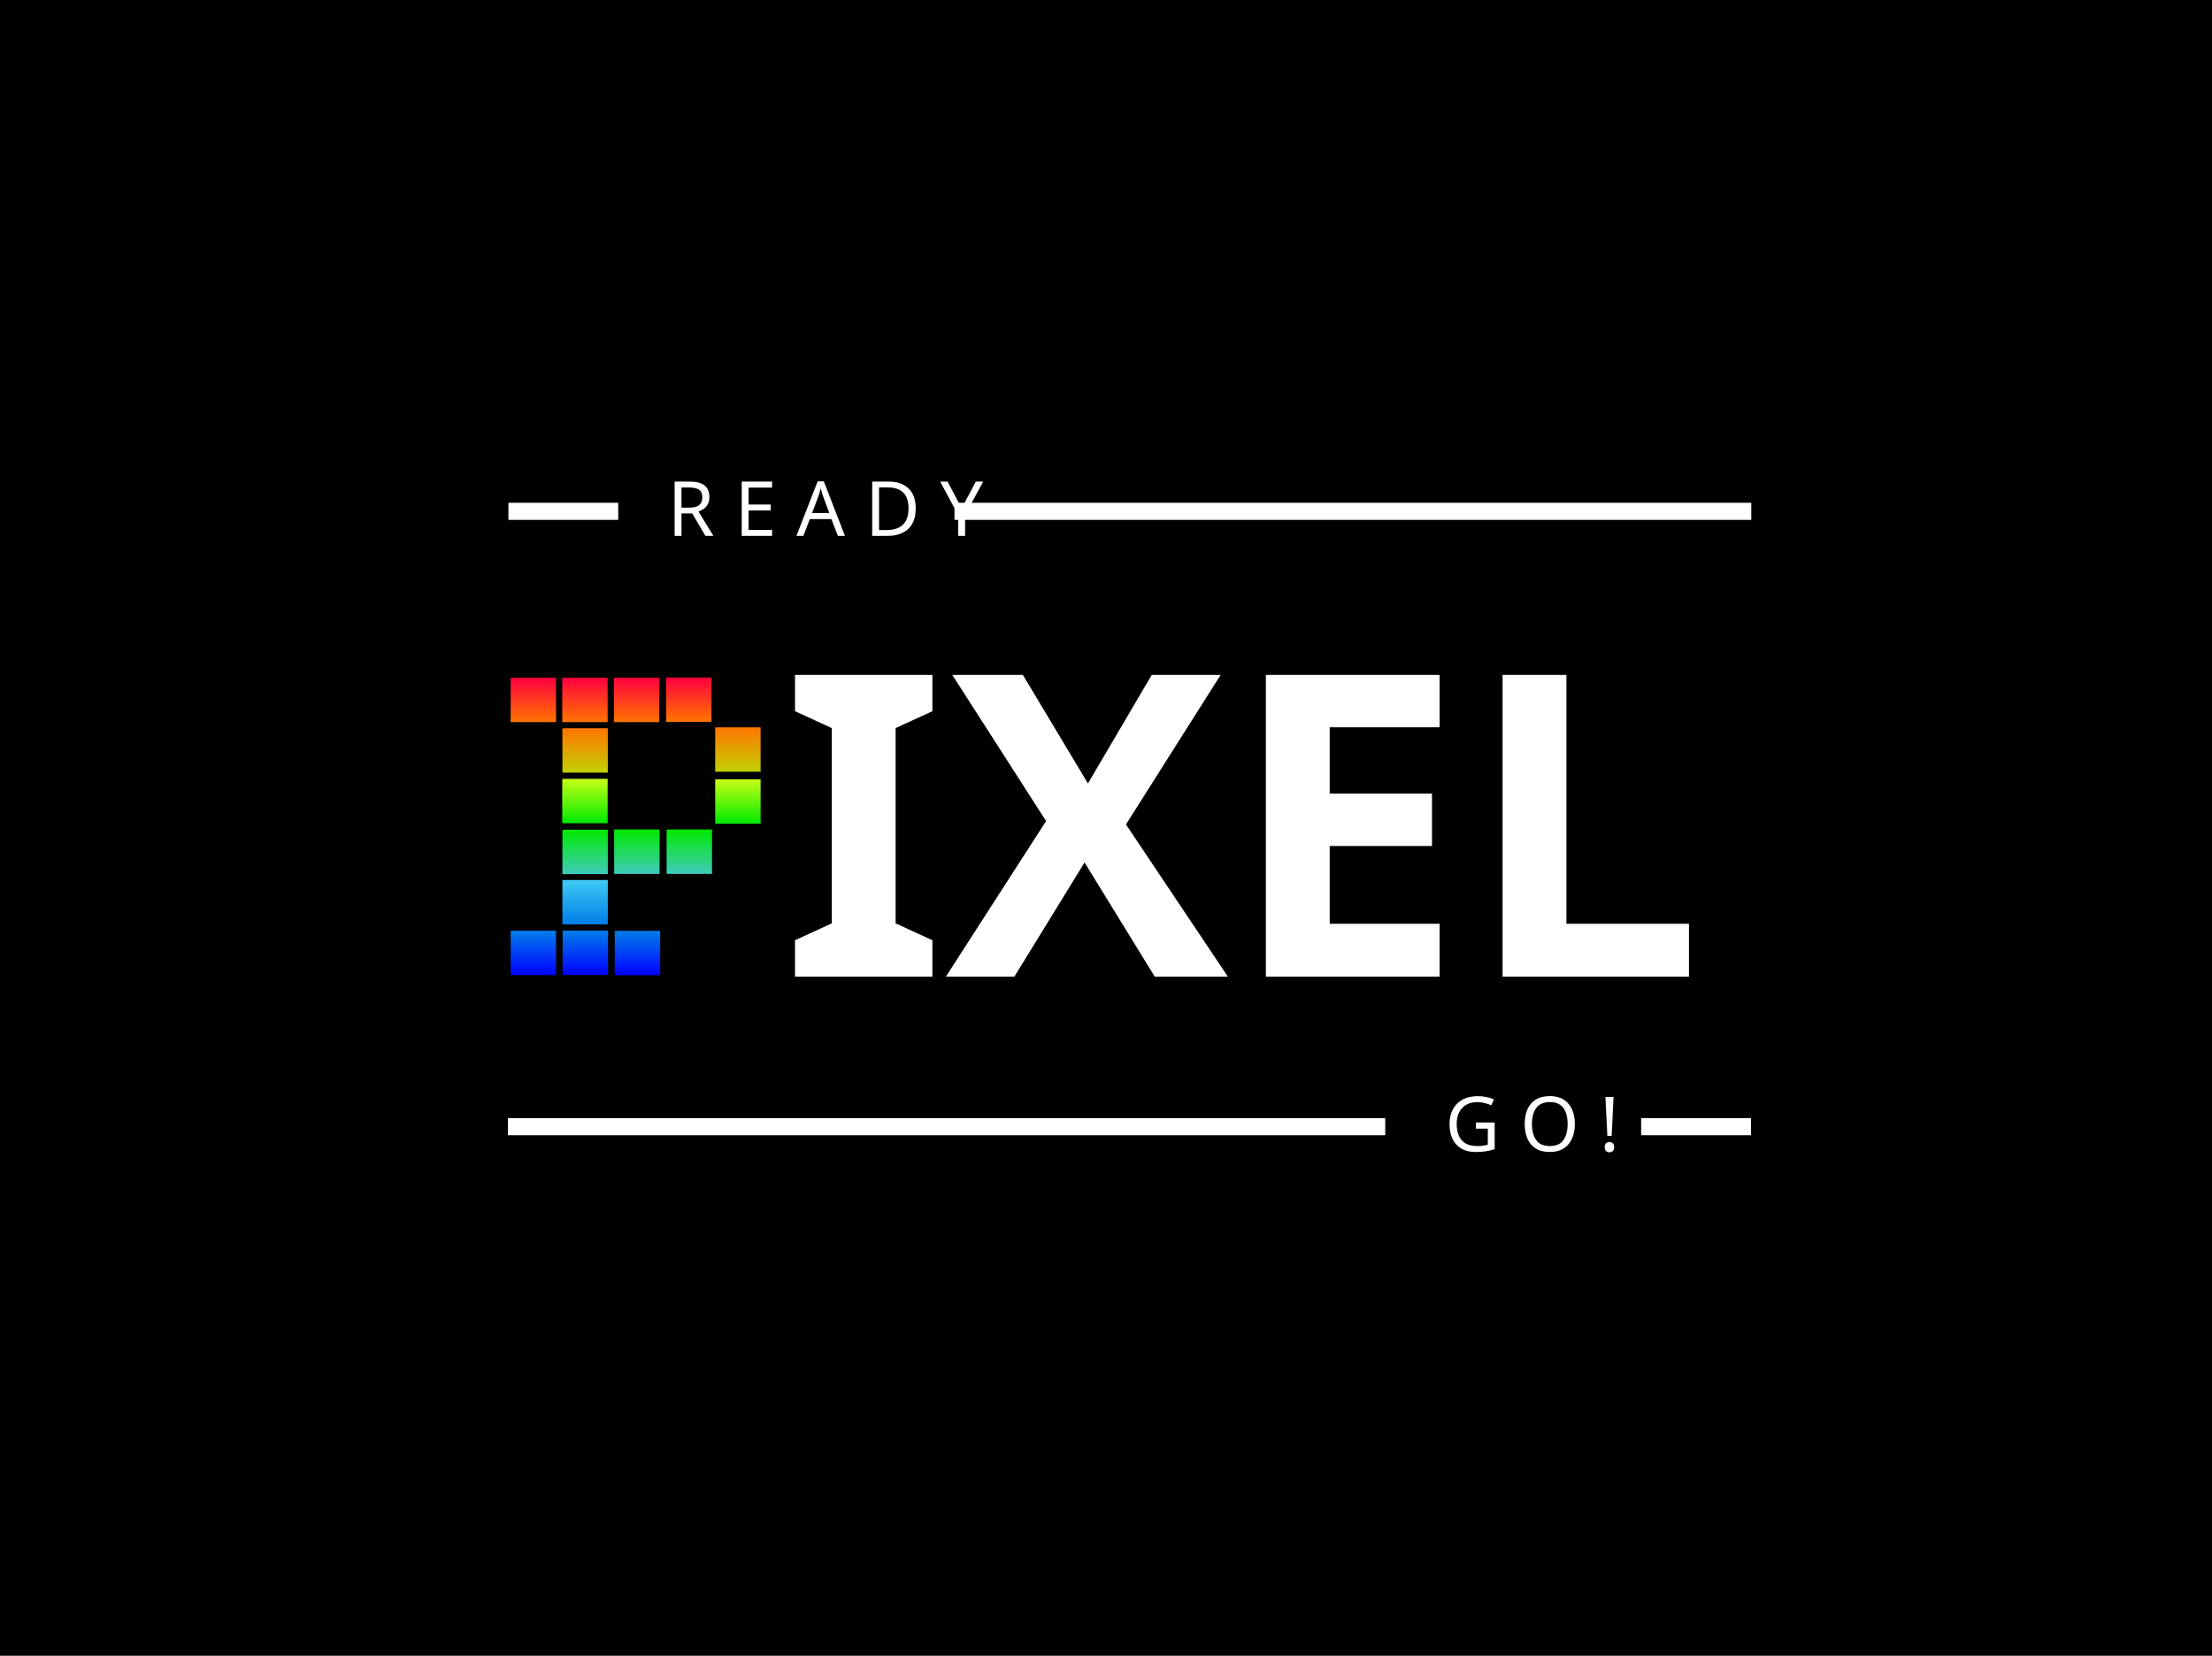
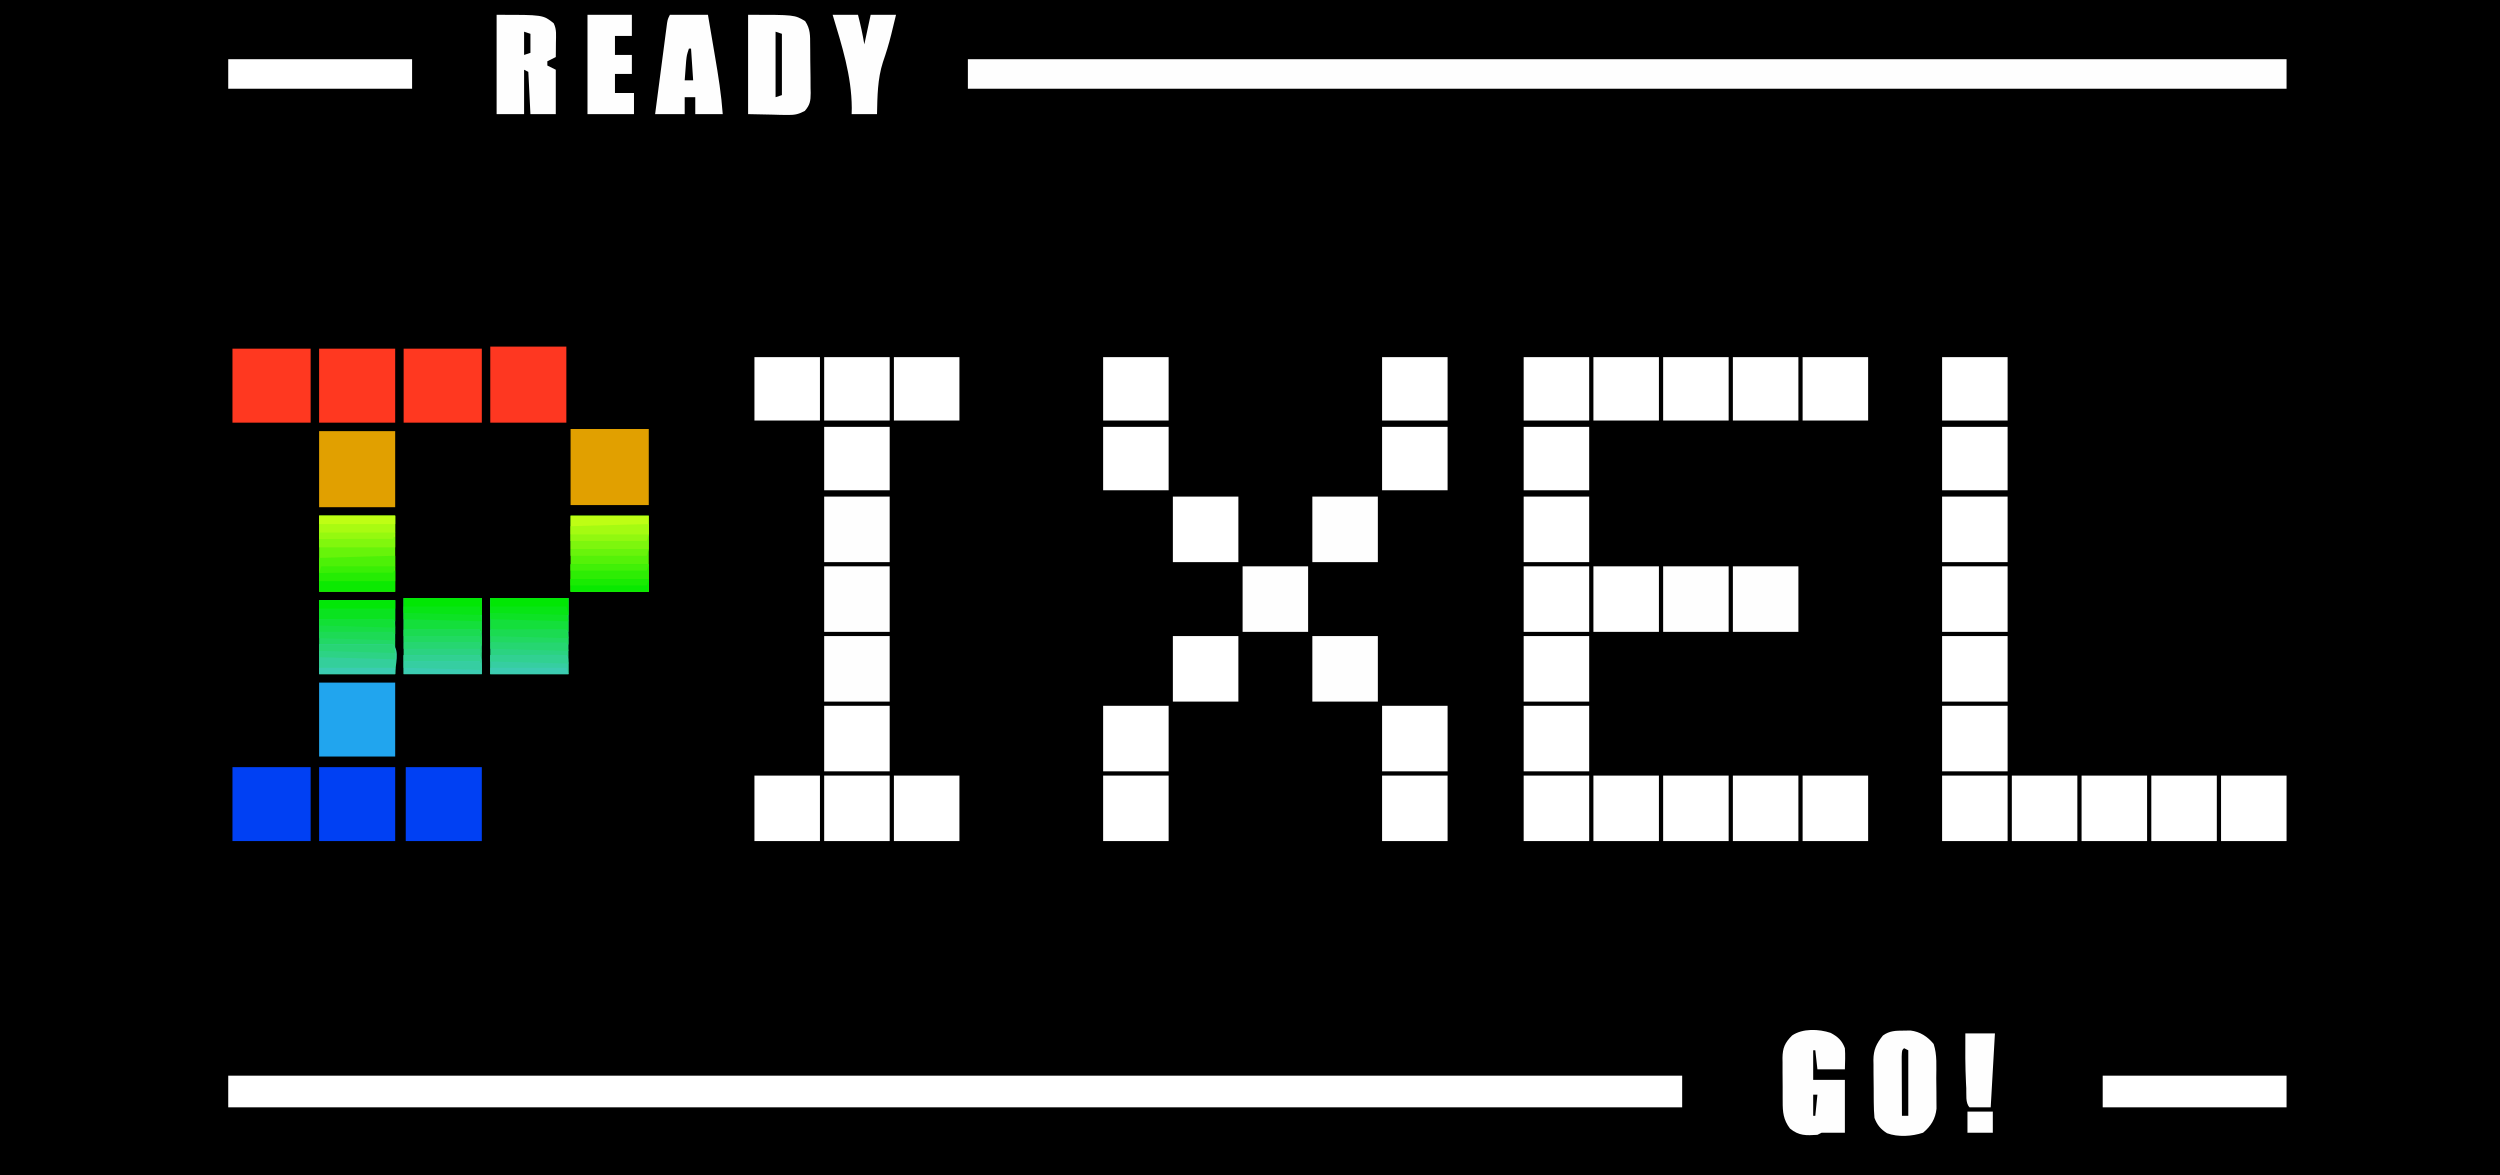
- <svg xmlns="http://www.w3.org/2000/svg" xmlns:xlink="http://www.w3.org/1999/xlink" id="Förslag_3" data-name="Förslag 3" viewBox="0 0 1731.064 1296">
-   <defs>
-     <style>
-       .cls-1 {
-         fill: url(#Namnlös_övertoning_283-2);
-       }
- 
-       .cls-2 {
-         fill: url(#Namnlös_övertoning_512);
-       }
- 
-       .cls-3 {
-         fill: url(#Namnlös_övertoning_441-2);
-       }
- 
-       .cls-4 {
-         fill: url(#Namnlös_övertoning_442);
-       }
- 
-       .cls-5 {
-         fill: url(#Namnlös_övertoning_441-3);
-       }
- 
-       .cls-6, .cls-7, .cls-8 {
-         fill: #fff;
-       }
- 
-       .cls-9 {
-         fill: url(#Namnlös_övertoning_213-2);
-       }
- 
-       .cls-10 {
-         fill: url(#Namnlös_övertoning_213);
-       }
- 
-       .cls-7 {
-         font-family: Doto-Black, Doto;
-         font-size: 330.78px;
-         font-variation-settings: 'ROND' 0, 'wght' 900;
-         font-weight: 800;
-       }
- 
-       .cls-11 {
-         fill: url(#Namnlös_övertoning_283);
-       }
- 
-       .cls-12 {
-         fill: url(#Namnlös_övertoning_213-3);
-       }
- 
-       .cls-13 {
-         fill: url(#Namnlös_övertoning_213-4);
-       }
- 
-       .cls-8 {
-         font-family: Impact, Impact;
-         font-size: 59.54px;
-       }
- 
-       .cls-14 {
-         fill: url(#Namnlös_övertoning_512-3);
-       }
- 
-       .cls-15 {
-         fill: url(#Namnlös_övertoning_442-2);
-       }
- 
-       .cls-16 {
-         fill: url(#Namnlös_övertoning_441);
-       }
- 
-       .cls-17 {
-         fill: url(#Namnlös_övertoning_512-2);
-       }
- 
-       .cls-18 {
-         fill: url(#Namnlös_övertoning_545);
-       }
-     </style>
-     <linearGradient id="Namnlös_övertoning_213" data-name="Namnlös övertoning 213" x1="457.764" y1="530.509" x2="457.764" y2="565.247" gradientUnits="userSpaceOnUse">
-       <stop offset="0" stop-color="#ff003f" />
-       <stop offset="1" stop-color="#ff7400" />
-     </linearGradient>
-     <linearGradient id="Namnlös_övertoning_213-2" data-name="Namnlös övertoning 213" x1="498.189" x2="498.189" y2="565.247" xlink:href="#Namnlös_övertoning_213" />
-     <linearGradient id="Namnlös_övertoning_213-3" data-name="Namnlös övertoning 213" x1="539.024" y1="530.319" x2="539.024" y2="565.056" xlink:href="#Namnlös_övertoning_213" />
-     <linearGradient id="Namnlös_övertoning_442" data-name="Namnlös övertoning 442" x1="577.464" y1="569.311" x2="577.464" y2="604.049" gradientUnits="userSpaceOnUse">
-       <stop offset="0" stop-color="#ff7400" />
-       <stop offset="1" stop-color="#c2d100" />
-     </linearGradient>
-     <linearGradient id="Namnlös_övertoning_442-2" data-name="Namnlös övertoning 442" x1="457.891" y1="570.037" x2="457.891" y2="604.774" xlink:href="#Namnlös_övertoning_442" />
-     <linearGradient id="Namnlös_övertoning_213-4" data-name="Namnlös övertoning 213" x1="417.398" x2="417.398" xlink:href="#Namnlös_övertoning_213" />
-     <linearGradient id="Namnlös_övertoning_283" data-name="Namnlös övertoning 283" x1="457.764" y1="609.63" x2="457.764" y2="644.367" gradientUnits="userSpaceOnUse">
-       <stop offset="0" stop-color="#c7ff15" />
-       <stop offset="1" stop-color="#00e900" />
-     </linearGradient>
-     <linearGradient id="Namnlös_övertoning_512" data-name="Namnlös övertoning 512" x1="457.891" y1="649.458" x2="457.891" y2="684.195" gradientUnits="userSpaceOnUse">
-       <stop offset="0" stop-color="#00e900" />
-       <stop offset="1" stop-color="#3fcbbb" />
-     </linearGradient>
-     <linearGradient id="Namnlös_övertoning_545" data-name="Namnlös övertoning 545" x1="457.891" y1="688.823" x2="457.891" y2="723.561" gradientUnits="userSpaceOnUse">
-       <stop offset="0" stop-color="#3fcbf3" />
-       <stop offset="1" stop-color="#007de9" />
-     </linearGradient>
-     <linearGradient id="Namnlös_övertoning_283-2" data-name="Namnlös övertoning 283" x1="577.464" y1="610.02" x2="577.464" y2="644.757" xlink:href="#Namnlös_övertoning_283" />
-     <linearGradient id="Namnlös_övertoning_512-2" data-name="Namnlös övertoning 512" x1="539.451" y1="649.282" x2="539.451" y2="684.019" xlink:href="#Namnlös_övertoning_512" />
-     <linearGradient id="Namnlös_övertoning_512-3" data-name="Namnlös övertoning 512" x1="498.398" y1="649.282" x2="498.398" y2="684.019" xlink:href="#Namnlös_övertoning_512" />
-     <linearGradient id="Namnlös_övertoning_441" data-name="Namnlös övertoning 441" x1="458.081" y1="728.423" x2="458.081" y2="763.16" gradientUnits="userSpaceOnUse">
-       <stop offset="0" stop-color="#007de9" />
-       <stop offset="1" stop-color="blue" />
-     </linearGradient>
-     <linearGradient id="Namnlös_övertoning_441-2" data-name="Namnlös övertoning 441" x1="498.845" y1="728.614" x2="498.845" y2="763.351" xlink:href="#Namnlös_övertoning_441" />
-     <linearGradient id="Namnlös_övertoning_441-3" data-name="Namnlös övertoning 441" x1="417.392" y1="728.518" x2="417.392" y2="763.256" xlink:href="#Namnlös_övertoning_441" />
-   </defs>
-   <rect width="1731.064" height="1296" />
-   <g>
-     <rect class="cls-10" x="440" y="530.509" width="35.527" height="34.737" />
-     <rect class="cls-9" x="480.425" y="530.509" width="35.527" height="34.737" />
-     <rect class="cls-12" x="521.261" y="530.319" width="35.527" height="34.737" />
-     <rect class="cls-4" x="559.701" y="569.311" width="35.527" height="34.737" />
-     <rect class="cls-15" x="440.127" y="570.037" width="35.527" height="34.737" />
-     <rect class="cls-13" x="399.635" y="530.509" width="35.527" height="34.737" />
-     <rect class="cls-11" x="440" y="609.63" width="35.527" height="34.737" />
-     <rect class="cls-2" x="440.127" y="649.458" width="35.527" height="34.737" />
-     <rect class="cls-18" x="440.127" y="688.823" width="35.527" height="34.737" />
-     <rect class="cls-1" x="559.701" y="610.02" width="35.527" height="34.737" />
-     <rect class="cls-17" x="521.688" y="649.282" width="35.527" height="34.737" />
-     <rect class="cls-14" x="480.634" y="649.282" width="35.527" height="34.737" />
-     <rect class="cls-16" x="440.318" y="728.423" width="35.527" height="34.737" />
-     <rect class="cls-3" x="481.082" y="728.614" width="35.527" height="34.737" />
-     <rect class="cls-5" x="399.628" y="728.518" width="35.527" height="34.737" />
-   </g>
-   <text class="cls-7" transform="translate(611.582 764.4155)">
-     <tspan x="0" y="0">IXEL </tspan>
-   </text>
-   <text class="cls-8" transform="translate(522.164 419.4638)">
-     <tspan x="0" y="0">R E A D Y</tspan>
-   </text>
-   <text class="cls-8" transform="translate(1130.747 901.1108)">
-     <tspan x="0" y="0">G O !</tspan>
-   </text>
-   <rect class="cls-6" x="746.953" y="393.552" width="623.555" height="13.372" />
-   <rect class="cls-6" x="397.452" y="875.198" width="686.614" height="13.372" />
-   <rect class="cls-6" x="397.875" y="393.552" width="85.932" height="13.372" />
-   <rect class="cls-6" x="1284.329" y="875.198" width="85.932" height="13.372" />
+ <svg xmlns="http://www.w3.org/2000/svg" version="1.1" width="1183" height="556">
+   <path d="M0 0 C390.39 0 780.78 0 1183 0 C1183 183.48 1183 366.96 1183 556 C792.61 556 402.22 556 0 556 C0 372.52 0 189.04 0 0 Z " fill="#000000" transform="translate(0,0)" />
+   <path d="M0 0 C227.04 0 454.08 0 688 0 C688 4.95 688 9.9 688 15 C460.96 15 233.92 15 0 15 C0 10.05 0 5.1 0 0 Z " fill="#FFFFFF" transform="translate(108,509)" />
+   <path d="M0 0 C205.92 0 411.84 0 624 0 C624 4.62 624 9.24 624 14 C418.08 14 212.16 14 0 14 C0 9.38 0 4.76 0 0 Z " fill="#FEFEFE" transform="translate(458,28)" />
+   <path d="M0 0 C22 0 22 0 27 3 C29.52 6.78 29.341 9.861 29.371 14.246 C29.385 15.457 29.385 15.457 29.398 16.693 C29.413 18.4 29.422 20.107 29.426 21.815 C29.437 24.425 29.487 27.033 29.537 29.643 C29.547 31.302 29.554 32.962 29.559 34.621 C29.578 35.4 29.598 36.18 29.618 36.983 C29.586 40.753 29.334 42.617 26.824 45.499 C23.655 47.183 21.827 47.467 18.262 47.391 C17.3 47.381 16.338 47.371 15.346 47.36 C14.139 47.324 12.932 47.288 11.688 47.25 C5.902 47.126 5.902 47.126 0 47 C0 31.49 0 15.98 0 0 Z " fill="#FEFEFE" transform="translate(354,7)" />
+   <path d="M0 0 C12.21 0 24.42 0 37 0 C37 11.88 37 23.76 37 36 C24.79 36 12.58 36 0 36 C0 24.12 0 12.24 0 0 Z " fill="#2BD381" transform="translate(232,283)" />
+   <path d="M0 0 C12.21 0 24.42 0 37 0 C37 11.88 37 23.76 37 36 C24.79 36 12.58 36 0 36 C0 24.12 0 12.24 0 0 Z " fill="#2BD381" transform="translate(191,283)" />
+   <path d="M0 0 C12.21 0 24.42 0 37 0 C37 11.88 37 23.76 37 36 C24.79 36 12.58 36 0 36 C0 24.12 0 12.24 0 0 Z " fill="#55F208" transform="translate(270,244)" />
+   <path d="M0 0 C12.21 0 24.42 0 37 0 C37 11.88 37 23.76 37 36 C24.79 36 12.58 36 0 36 C0 24.12 0 12.24 0 0 Z " fill="#E1A000" transform="translate(270,203)" />
+   <path d="M0 0 C28.71 0 57.42 0 87 0 C87 4.95 87 9.9 87 15 C58.29 15 29.58 15 0 15 C0 10.05 0 5.1 0 0 Z " fill="#FFFFFF" transform="translate(995,509)" />
+   <path d="M0 0 C1.02 -0.017 2.039 -0.034 3.09 -0.051 C7.679 0.51 11.119 2.781 14.062 6.312 C15.794 11.506 15.288 17.072 15.303 22.509 C15.312 24.673 15.343 26.836 15.375 29 C15.382 30.383 15.387 31.766 15.391 33.148 C15.4 34.402 15.409 35.655 15.419 36.947 C14.907 41.784 12.784 45.211 9.062 48.312 C3.833 50.056 -2.745 50.486 -7.988 48.559 C-11.035 46.631 -12.69 44.632 -13.938 41.312 C-14.152 38.809 -14.265 36.418 -14.273 33.914 C-14.283 32.845 -14.283 32.845 -14.294 31.755 C-14.304 30.25 -14.308 28.746 -14.308 27.241 C-14.312 24.952 -14.349 22.664 -14.387 20.375 C-14.393 18.909 -14.397 17.443 -14.398 15.977 C-14.413 15.298 -14.427 14.62 -14.442 13.921 C-14.395 8.948 -13.019 6.157 -9.938 2.312 C-6.769 0.027 -3.845 0.015 0 0 Z " fill="#FEFEFE" transform="translate(900.9375,487.6875)" />
+   <path d="M0 0 C11.88 0 23.76 0 36 0 C36 11.88 36 23.76 36 36 C24.12 36 12.24 36 0 36 C0 24.12 0 12.24 0 0 Z " fill="#67F40A" transform="translate(151,244)" />
+   <path d="M0 0 C11.88 0 23.76 0 36 0 C36 11.88 36 23.76 36 36 C24.12 36 12.24 36 0 36 C0 24.12 0 12.24 0 0 Z " fill="#E1A000" transform="translate(151,204)" />
+   <path d="M0 0 C11.88 0 23.76 0 36 0 C36 11.88 36 23.76 36 36 C24.12 36 12.24 36 0 36 C0 24.12 0 12.24 0 0 Z " fill="#FE3721" transform="translate(232,164)" />
+   <path d="M0 0 C12.21 0 24.42 0 37 0 C37 11.55 37 23.1 37 35 C24.79 35 12.58 35 0 35 C0 23.45 0 11.9 0 0 Z " fill="#0040F3" transform="translate(110,363)" />
+   <path d="M0 0 C12.21 0 24.42 0 37 0 C37 11.55 37 23.1 37 35 C24.79 35 12.58 35 0 35 C0 23.45 0 11.9 0 0 Z " fill="#FF3820" transform="translate(191,165)" />
+   <path d="M0 0 C12.21 0 24.42 0 37 0 C37 11.55 37 23.1 37 35 C24.79 35 12.58 35 0 35 C0 23.45 0 11.9 0 0 Z " fill="#FF3820" transform="translate(110,165)" />
+   <path d="M0 0 C11.88 0 23.76 0 36 0 C36 11.55 36 23.1 36 35 C24.12 35 12.24 35 0 35 C0 23.45 0 11.9 0 0 Z " fill="#0040F3" transform="translate(192,363)" />
+   <path d="M0 0 C11.88 0 23.76 0 36 0 C36 11.55 36 23.1 36 35 C24.12 35 12.24 35 0 35 C0 23.45 0 11.9 0 0 Z " fill="#0040F3" transform="translate(151,363)" />
+   <path d="M0 0 C11.88 0 23.76 0 36 0 C36 11.55 36 23.1 36 35 C24.12 35 12.24 35 0 35 C0 23.45 0 11.9 0 0 Z " fill="#21A5EE" transform="translate(151,323)" />
+   <path d="M0 0 C11.88 0 23.76 0 36 0 C36 11.55 36 23.1 36 35 C24.12 35 12.24 35 0 35 C0 23.45 0 11.9 0 0 Z " fill="#22D865" transform="translate(151,284)" />
+   <path d="M0 0 C11.88 0 23.76 0 36 0 C36 11.55 36 23.1 36 35 C24.12 35 12.24 35 0 35 C0 23.45 0 11.9 0 0 Z " fill="#FF3820" transform="translate(151,165)" />
+   <path d="M0 0 C22 0 22 0 27 4 C28.502 7.003 28.093 9.791 28.062 13.125 C28.053 14.406 28.044 15.688 28.035 17.008 C28.024 17.995 28.012 18.983 28 20 C26.02 20.99 26.02 20.99 24 22 C24 22.66 24 23.32 24 24 C25.32 24.66 26.64 25.32 28 26 C28 32.93 28 39.86 28 47 C24.04 47 20.08 47 16 47 C15.67 40.4 15.34 33.8 15 27 C14.34 26.67 13.68 26.34 13 26 C13 32.93 13 39.86 13 47 C8.71 47 4.42 47 0 47 C0 31.49 0 15.98 0 0 Z " fill="#FEFEFE" transform="translate(235,7)" />
+   <path d="M0 0 C28.71 0 57.42 0 87 0 C87 4.62 87 9.24 87 14 C58.29 14 29.58 14 0 14 C0 9.38 0 4.76 0 0 Z " fill="#FFFFFF" transform="translate(108,28)" />
+   <path d="M0 0 C3.469 1.855 5.354 3.606 6.73 7.242 C6.985 10.599 6.819 13.869 6.73 17.242 C2.44 17.242 -1.85 17.242 -6.27 17.242 C-6.6 14.272 -6.93 11.302 -7.27 8.242 C-7.6 8.242 -7.93 8.242 -8.27 8.242 C-8.27 18.472 -8.27 28.702 -8.27 39.242 C-7.94 39.242 -7.61 39.242 -7.27 39.242 C-6.94 35.942 -6.61 32.642 -6.27 29.242 C-6.93 29.242 -7.59 29.242 -8.27 29.242 C-8.27 26.932 -8.27 24.622 -8.27 22.242 C-3.32 22.242 1.63 22.242 6.73 22.242 C6.73 30.492 6.73 38.742 6.73 47.242 C3.064 47.242 -0.603 47.242 -4.27 47.242 C-5.26 47.737 -5.26 47.737 -6.27 48.242 C-11.564 48.589 -15.016 48.766 -19.27 45.242 C-22.385 41.121 -22.724 37.502 -22.703 32.492 C-22.708 31.756 -22.714 31.021 -22.719 30.263 C-22.725 28.713 -22.724 27.163 -22.716 25.613 C-22.707 23.249 -22.736 20.887 -22.768 18.523 C-22.769 17.013 -22.769 15.503 -22.766 13.992 C-22.777 13.29 -22.788 12.588 -22.8 11.864 C-22.732 7.048 -21.653 4.64 -18.27 1.242 C-13.244 -2.192 -5.607 -1.872 0 0 Z " fill="#FEFEFE" transform="translate(866.2695,488.7578)" />
+   <path d="M0 0 C5.94 0 11.88 0 18 0 C18.84 4.925 19.678 9.85 20.509 14.777 C20.791 16.448 21.075 18.119 21.361 19.789 C22.91 28.851 24.346 37.82 25 47 C20.71 47 16.42 47 12 47 C12 44.36 12 41.72 12 39 C10.35 39 8.7 39 7 39 C7 41.64 7 44.28 7 47 C2.38 47 -2.24 47 -7 47 C-6.168 40.627 -5.332 34.255 -4.491 27.884 C-4.206 25.715 -3.922 23.546 -3.639 21.377 C-3.233 18.264 -2.822 15.151 -2.41 12.039 C-2.284 11.065 -2.158 10.091 -2.028 9.088 C-1.908 8.187 -1.788 7.286 -1.664 6.358 C-1.56 5.563 -1.456 4.768 -1.348 3.949 C-1 2 -1 2 0 0 Z " fill="#FEFEFE" transform="translate(317,7)" />
+   <path d="M0 0 C10.23 0 20.46 0 31 0 C31 10.23 31 20.46 31 31 C20.77 31 10.54 31 0 31 C0 20.77 0 10.54 0 0 Z " fill="#FFFFFF" transform="translate(1051,367)" />
+   <path d="M0 0 C10.23 0 20.46 0 31 0 C31 10.23 31 20.46 31 31 C20.77 31 10.54 31 0 31 C0 20.77 0 10.54 0 0 Z " fill="#FFFFFF" transform="translate(1018,367)" />
+   <path d="M0 0 C10.23 0 20.46 0 31 0 C31 10.23 31 20.46 31 31 C20.77 31 10.54 31 0 31 C0 20.77 0 10.54 0 0 Z " fill="#FFFFFF" transform="translate(985,367)" />
+   <path d="M0 0 C10.23 0 20.46 0 31 0 C31 10.23 31 20.46 31 31 C20.77 31 10.54 31 0 31 C0 20.77 0 10.54 0 0 Z " fill="#FFFFFF" transform="translate(952,367)" />
+   <path d="M0 0 C10.23 0 20.46 0 31 0 C31 10.23 31 20.46 31 31 C20.77 31 10.54 31 0 31 C0 20.77 0 10.54 0 0 Z " fill="#FFFFFF" transform="translate(919,367)" />
+   <path d="M0 0 C10.23 0 20.46 0 31 0 C31 10.23 31 20.46 31 31 C20.77 31 10.54 31 0 31 C0 20.77 0 10.54 0 0 Z " fill="#FFFFFF" transform="translate(853,367)" />
+   <path d="M0 0 C10.23 0 20.46 0 31 0 C31 10.23 31 20.46 31 31 C20.77 31 10.54 31 0 31 C0 20.77 0 10.54 0 0 Z " fill="#FFFFFF" transform="translate(820,367)" />
+   <path d="M0 0 C10.23 0 20.46 0 31 0 C31 10.23 31 20.46 31 31 C20.77 31 10.54 31 0 31 C0 20.77 0 10.54 0 0 Z " fill="#FFFFFF" transform="translate(787,367)" />
+   <path d="M0 0 C10.23 0 20.46 0 31 0 C31 10.23 31 20.46 31 31 C20.77 31 10.54 31 0 31 C0 20.77 0 10.54 0 0 Z " fill="#FFFFFF" transform="translate(754,367)" />
+   <path d="M0 0 C10.23 0 20.46 0 31 0 C31 10.23 31 20.46 31 31 C20.77 31 10.54 31 0 31 C0 20.77 0 10.54 0 0 Z " fill="#FFFFFF" transform="translate(721,367)" />
+   <path d="M0 0 C10.23 0 20.46 0 31 0 C31 10.23 31 20.46 31 31 C20.77 31 10.54 31 0 31 C0 20.77 0 10.54 0 0 Z " fill="#FFFFFF" transform="translate(654,367)" />
+   <path d="M0 0 C10.23 0 20.46 0 31 0 C31 10.23 31 20.46 31 31 C20.77 31 10.54 31 0 31 C0 20.77 0 10.54 0 0 Z " fill="#FFFFFF" transform="translate(522,367)" />
+   <path d="M0 0 C10.23 0 20.46 0 31 0 C31 10.23 31 20.46 31 31 C20.77 31 10.54 31 0 31 C0 20.77 0 10.54 0 0 Z " fill="#FFFFFF" transform="translate(423,367)" />
+   <path d="M0 0 C10.23 0 20.46 0 31 0 C31 10.23 31 20.46 31 31 C20.77 31 10.54 31 0 31 C0 20.77 0 10.54 0 0 Z " fill="#FFFFFF" transform="translate(390,367)" />
+   <path d="M0 0 C10.23 0 20.46 0 31 0 C31 10.23 31 20.46 31 31 C20.77 31 10.54 31 0 31 C0 20.77 0 10.54 0 0 Z " fill="#FFFFFF" transform="translate(357,367)" />
+   <path d="M0 0 C10.23 0 20.46 0 31 0 C31 10.23 31 20.46 31 31 C20.77 31 10.54 31 0 31 C0 20.77 0 10.54 0 0 Z " fill="#FFFFFF" transform="translate(919,334)" />
+   <path d="M0 0 C10.23 0 20.46 0 31 0 C31 10.23 31 20.46 31 31 C20.77 31 10.54 31 0 31 C0 20.77 0 10.54 0 0 Z " fill="#FFFFFF" transform="translate(721,334)" />
+   <path d="M0 0 C10.23 0 20.46 0 31 0 C31 10.23 31 20.46 31 31 C20.77 31 10.54 31 0 31 C0 20.77 0 10.54 0 0 Z " fill="#FFFFFF" transform="translate(654,334)" />
+   <path d="M0 0 C10.23 0 20.46 0 31 0 C31 10.23 31 20.46 31 31 C20.77 31 10.54 31 0 31 C0 20.77 0 10.54 0 0 Z " fill="#FFFFFF" transform="translate(522,334)" />
+   <path d="M0 0 C10.23 0 20.46 0 31 0 C31 10.23 31 20.46 31 31 C20.77 31 10.54 31 0 31 C0 20.77 0 10.54 0 0 Z " fill="#FFFFFF" transform="translate(390,334)" />
+   <path d="M0 0 C10.23 0 20.46 0 31 0 C31 10.23 31 20.46 31 31 C20.77 31 10.54 31 0 31 C0 20.77 0 10.54 0 0 Z " fill="#FFFFFF" transform="translate(919,301)" />
+   <path d="M0 0 C10.23 0 20.46 0 31 0 C31 10.23 31 20.46 31 31 C20.77 31 10.54 31 0 31 C0 20.77 0 10.54 0 0 Z " fill="#FFFFFF" transform="translate(721,301)" />
+   <path d="M0 0 C10.23 0 20.46 0 31 0 C31 10.23 31 20.46 31 31 C20.77 31 10.54 31 0 31 C0 20.77 0 10.54 0 0 Z " fill="#FEFEFE" transform="translate(621,301)" />
+   <path d="M0 0 C10.23 0 20.46 0 31 0 C31 10.23 31 20.46 31 31 C20.77 31 10.54 31 0 31 C0 20.77 0 10.54 0 0 Z " fill="#FFFFFF" transform="translate(555,301)" />
+   <path d="M0 0 C10.23 0 20.46 0 31 0 C31 10.23 31 20.46 31 31 C20.77 31 10.54 31 0 31 C0 20.77 0 10.54 0 0 Z " fill="#FEFEFE" transform="translate(390,301)" />
+   <path d="M0 0 C10.23 0 20.46 0 31 0 C31 10.23 31 20.46 31 31 C20.77 31 10.54 31 0 31 C0 20.77 0 10.54 0 0 Z " fill="#FFFFFF" transform="translate(919,268)" />
+   <path d="M0 0 C10.23 0 20.46 0 31 0 C31 10.23 31 20.46 31 31 C20.77 31 10.54 31 0 31 C0 20.77 0 10.54 0 0 Z " fill="#FEFEFE" transform="translate(820,268)" />
+   <path d="M0 0 C10.23 0 20.46 0 31 0 C31 10.23 31 20.46 31 31 C20.77 31 10.54 31 0 31 C0 20.77 0 10.54 0 0 Z " fill="#FEFEFE" transform="translate(787,268)" />
+   <path d="M0 0 C10.23 0 20.46 0 31 0 C31 10.23 31 20.46 31 31 C20.77 31 10.54 31 0 31 C0 20.77 0 10.54 0 0 Z " fill="#FFFFFF" transform="translate(754,268)" />
+   <path d="M0 0 C10.23 0 20.46 0 31 0 C31 10.23 31 20.46 31 31 C20.77 31 10.54 31 0 31 C0 20.77 0 10.54 0 0 Z " fill="#FFFFFF" transform="translate(721,268)" />
+   <path d="M0 0 C10.23 0 20.46 0 31 0 C31 10.23 31 20.46 31 31 C20.77 31 10.54 31 0 31 C0 20.77 0 10.54 0 0 Z " fill="#FEFEFE" transform="translate(588,268)" />
+   <path d="M0 0 C10.23 0 20.46 0 31 0 C31 10.23 31 20.46 31 31 C20.77 31 10.54 31 0 31 C0 20.77 0 10.54 0 0 Z " fill="#FEFEFE" transform="translate(390,268)" />
+   <path d="M0 0 C10.23 0 20.46 0 31 0 C31 10.23 31 20.46 31 31 C20.77 31 10.54 31 0 31 C0 20.77 0 10.54 0 0 Z " fill="#FFFFFF" transform="translate(919,235)" />
+   <path d="M0 0 C10.23 0 20.46 0 31 0 C31 10.23 31 20.46 31 31 C20.77 31 10.54 31 0 31 C0 20.77 0 10.54 0 0 Z " fill="#FFFFFF" transform="translate(721,235)" />
+   <path d="M0 0 C10.23 0 20.46 0 31 0 C31 10.23 31 20.46 31 31 C20.77 31 10.54 31 0 31 C0 20.77 0 10.54 0 0 Z " fill="#FEFEFE" transform="translate(621,235)" />
+   <path d="M0 0 C10.23 0 20.46 0 31 0 C31 10.23 31 20.46 31 31 C20.77 31 10.54 31 0 31 C0 20.77 0 10.54 0 0 Z " fill="#FFFFFF" transform="translate(555,235)" />
+   <path d="M0 0 C10.23 0 20.46 0 31 0 C31 10.23 31 20.46 31 31 C20.77 31 10.54 31 0 31 C0 20.77 0 10.54 0 0 Z " fill="#FEFEFE" transform="translate(390,235)" />
+   <path d="M0 0 C10.23 0 20.46 0 31 0 C31 9.9 31 19.8 31 30 C20.77 30 10.54 30 0 30 C0 20.1 0 10.2 0 0 Z " fill="#FFFFFF" transform="translate(919,202)" />
+   <path d="M0 0 C10.23 0 20.46 0 31 0 C31 9.9 31 19.8 31 30 C20.77 30 10.54 30 0 30 C0 20.1 0 10.2 0 0 Z " fill="#FFFFFF" transform="translate(721,202)" />
+   <path d="M0 0 C10.23 0 20.46 0 31 0 C31 9.9 31 19.8 31 30 C20.77 30 10.54 30 0 30 C0 20.1 0 10.2 0 0 Z " fill="#FFFFFF" transform="translate(654,202)" />
+   <path d="M0 0 C10.23 0 20.46 0 31 0 C31 9.9 31 19.8 31 30 C20.77 30 10.54 30 0 30 C0 20.1 0 10.2 0 0 Z " fill="#FFFFFF" transform="translate(522,202)" />
+   <path d="M0 0 C10.23 0 20.46 0 31 0 C31 9.9 31 19.8 31 30 C20.77 30 10.54 30 0 30 C0 20.1 0 10.2 0 0 Z " fill="#FFFFFF" transform="translate(390,202)" />
+   <path d="M0 0 C10.23 0 20.46 0 31 0 C31 9.9 31 19.8 31 30 C20.77 30 10.54 30 0 30 C0 20.1 0 10.2 0 0 Z " fill="#FFFFFF" transform="translate(919,169)" />
+   <path d="M0 0 C10.23 0 20.46 0 31 0 C31 9.9 31 19.8 31 30 C20.77 30 10.54 30 0 30 C0 20.1 0 10.2 0 0 Z " fill="#FFFFFF" transform="translate(853,169)" />
+   <path d="M0 0 C10.23 0 20.46 0 31 0 C31 9.9 31 19.8 31 30 C20.77 30 10.54 30 0 30 C0 20.1 0 10.2 0 0 Z " fill="#FFFFFF" transform="translate(820,169)" />
+   <path d="M0 0 C10.23 0 20.46 0 31 0 C31 9.9 31 19.8 31 30 C20.77 30 10.54 30 0 30 C0 20.1 0 10.2 0 0 Z " fill="#FFFFFF" transform="translate(787,169)" />
+   <path d="M0 0 C10.23 0 20.46 0 31 0 C31 9.9 31 19.8 31 30 C20.77 30 10.54 30 0 30 C0 20.1 0 10.2 0 0 Z " fill="#FFFFFF" transform="translate(754,169)" />
+   <path d="M0 0 C10.23 0 20.46 0 31 0 C31 9.9 31 19.8 31 30 C20.77 30 10.54 30 0 30 C0 20.1 0 10.2 0 0 Z " fill="#FFFFFF" transform="translate(721,169)" />
+   <path d="M0 0 C10.23 0 20.46 0 31 0 C31 9.9 31 19.8 31 30 C20.77 30 10.54 30 0 30 C0 20.1 0 10.2 0 0 Z " fill="#FFFFFF" transform="translate(654,169)" />
+   <path d="M0 0 C10.23 0 20.46 0 31 0 C31 9.9 31 19.8 31 30 C20.77 30 10.54 30 0 30 C0 20.1 0 10.2 0 0 Z " fill="#FFFFFF" transform="translate(522,169)" />
+   <path d="M0 0 C10.23 0 20.46 0 31 0 C31 9.9 31 19.8 31 30 C20.77 30 10.54 30 0 30 C0 20.1 0 10.2 0 0 Z " fill="#FFFFFF" transform="translate(423,169)" />
+   <path d="M0 0 C10.23 0 20.46 0 31 0 C31 9.9 31 19.8 31 30 C20.77 30 10.54 30 0 30 C0 20.1 0 10.2 0 0 Z " fill="#FFFFFF" transform="translate(390,169)" />
+   <path d="M0 0 C10.23 0 20.46 0 31 0 C31 9.9 31 19.8 31 30 C20.77 30 10.54 30 0 30 C0 20.1 0 10.2 0 0 Z " fill="#FFFFFF" transform="translate(357,169)" />
+   <path d="M0 0 C6.93 0 13.86 0 21 0 C21 3.3 21 6.6 21 10 C18.36 10 15.72 10 13 10 C13 12.97 13 15.94 13 19 C15.64 19 18.28 19 21 19 C21 21.97 21 24.94 21 28 C18.36 28 15.72 28 13 28 C13 30.97 13 33.94 13 37 C15.97 37 18.94 37 22 37 C22 40.3 22 43.6 22 47 C14.74 47 7.48 47 0 47 C0 31.49 0 15.98 0 0 Z " fill="#FEFEFE" transform="translate(278,7)" />
+   <path d="M0 0 C3.96 0 7.92 0 12 0 C13.215 4.7 14.198 9.19 15 14 C15.99 9.38 16.98 4.76 18 0 C21.96 0 25.92 0 30 0 C29.421 2.397 28.838 4.793 28.25 7.188 C28.072 7.919 27.893 8.65 27.71 9.403 C26.612 13.817 25.315 18.078 23.812 22.375 C21.229 30.409 21.188 38.631 21 47 C17.04 47 13.08 47 9 47 C9.031 45.556 9.031 45.556 9.062 44.082 C8.971 28.726 4.377 14.578 0 0 Z " fill="#FEFEFE" transform="translate(394,7)" />
+   <path d="M0 0 C12.21 0 24.42 0 37 0 C37 5.61 37 11.22 37 17 C36.505 16.01 36.505 16.01 36 15 C24.12 15 12.24 15 0 15 C0 10.05 0 5.1 0 0 Z " fill="#14DF3B" transform="translate(191,283)" />
+   <path d="M0 0 C12.21 0 24.42 0 37 0 C37 5.28 37 10.56 37 16 C18.685 15.505 18.685 15.505 0 15 C0 10.05 0 5.1 0 0 Z " fill="#14DF3B" transform="translate(232,283)" />
+   <path d="M0 0 C4.966 -0.025 9.932 -0.043 14.899 -0.055 C16.589 -0.06 18.28 -0.067 19.971 -0.075 C22.396 -0.088 24.821 -0.093 27.246 -0.098 C28.387 -0.105 28.387 -0.105 29.55 -0.113 C31.367 -0.113 33.184 -0.062 35 0 C38.308 3.308 36 9.321 36 14 C24.12 14 12.24 14 0 14 C0 9.38 0 4.76 0 0 Z " fill="#34CF9B" transform="translate(151,305)" />
+   <path d="M0 0 C12.21 0 24.42 0 37 0 C37 4.29 37 8.58 37 13 C24.79 13 12.58 13 0 13 C0 8.71 0 4.42 0 0 Z " fill="#2DED04" transform="translate(270,267)" />
+   <path d="M0 0 C4.62 0 9.24 0 14 0 C13.34 11.55 12.68 23.1 12 35 C8.7 35 5.4 35 2 35 C-0.056 32.944 0.579 28.771 0.438 25.938 C0.395 25.138 0.353 24.338 0.309 23.514 C-0.075 15.668 -0.071 7.854 0 0 Z " fill="#FEFEFE" transform="translate(930,489)" />
+   <path d="M0 0 C11.88 0 23.76 0 36 0 C36 3.3 36 6.6 36 10 C35 11 35 11 31.674 11.114 C30.198 11.113 28.722 11.108 27.246 11.098 C26.471 11.096 25.695 11.095 24.896 11.093 C22.41 11.088 19.924 11.075 17.438 11.062 C15.756 11.057 14.074 11.053 12.393 11.049 C8.262 11.038 4.131 11.021 0 11 C0 7.37 0 3.74 0 0 Z " fill="#A9FB11" transform="translate(151,244)" />
+   <path d="M0 0 C12.21 0 24.42 0 37 0 C37 2.97 37 5.94 37 9 C24.79 9 12.58 9 0 9 C0 6.03 0 3.06 0 0 Z " fill="#BEFE14" transform="translate(270,244)" />
+   <path d="M0 0 C5.109 -0.025 10.217 -0.043 15.326 -0.055 C17.065 -0.06 18.804 -0.067 20.544 -0.075 C23.038 -0.088 25.533 -0.093 28.027 -0.098 C28.81 -0.103 29.592 -0.108 30.398 -0.113 C32.266 -0.113 34.133 -0.062 36 0 C37 1 37 1 37 9 C24.79 9 12.58 9 0 9 C0 6.03 0 3.06 0 0 Z " fill="#36CEA1" transform="translate(232,310)" />
+   <path d="M0 0 C11.88 0 23.76 0 36 0 C37 2 37 2 37 9 C24.79 9 12.58 9 0 9 C0 6.03 0 3.06 0 0 Z " fill="#3BCCB1" transform="translate(191,310)" />
+   <path d="M0 0 C11.88 0 23.76 0 36 0 C36 3.3 36 6.6 36 10 C24.12 9.67 12.24 9.34 0 9 C0 6.03 0 3.06 0 0 Z " fill="#0AE31F" transform="translate(151,284)" />
+   <path d="M0 0 C0 3.3 0 6.6 0 10 C-11.88 10 -23.76 10 -36 10 C-36 7.03 -36 4.06 -36 1 C-31.034 0.857 -26.068 0.715 -21.101 0.573 C-19.411 0.524 -17.72 0.476 -16.029 0.427 C-13.604 0.358 -11.179 0.288 -8.754 0.219 C-7.993 0.197 -7.233 0.175 -6.45 0.152 C-1.114 0 -1.114 0 0 0 Z " fill="#0BEA01" transform="translate(187,270)" />
+   <path d="M0 0 C12.21 0 24.42 0 37 0 C37 2.64 37 5.28 37 8 C18.685 7.505 18.685 7.505 0 7 C0 4.69 0 2.38 0 0 Z " fill="#01E704" transform="translate(232,283)" />
+   <path d="M0 0 C12.21 0 24.42 0 37 0 C37 2.64 37 5.28 37 8 C18.685 7.505 18.685 7.505 0 7 C0 4.69 0 2.38 0 0 Z " fill="#01E704" transform="translate(191,283)" />
+   <path d="M0 0 C12.21 0 24.42 0 37 0 C37 2.31 37 4.62 37 7 C24.79 7 12.58 7 0 7 C0 4.69 0 2.38 0 0 Z " fill="#7DF60D" transform="translate(270,253)" />
+   <path d="M0 0 C0.042 2.333 0.041 4.667 0 7 C-1 8 -1 8 -4.326 8.114 C-5.802 8.113 -7.278 8.108 -8.754 8.098 C-9.529 8.096 -10.305 8.095 -11.104 8.093 C-13.59 8.088 -16.076 8.075 -18.562 8.062 C-20.244 8.057 -21.926 8.053 -23.607 8.049 C-27.738 8.038 -31.869 8.021 -36 8 C-36 5.69 -36 3.38 -36 1 C-31.034 0.857 -26.068 0.715 -21.101 0.573 C-19.411 0.524 -17.72 0.476 -16.029 0.427 C-13.604 0.358 -11.179 0.288 -8.754 0.219 C-7.993 0.197 -7.233 0.175 -6.45 0.152 C-1.114 0 -1.114 0 0 0 Z " fill="#4DF107" transform="translate(187,263)" />
+   <path d="M0 0 C5.109 -0.025 10.217 -0.043 15.326 -0.055 C17.065 -0.06 18.804 -0.067 20.544 -0.075 C23.038 -0.088 25.533 -0.093 28.027 -0.098 C28.81 -0.103 29.592 -0.108 30.398 -0.113 C32.266 -0.113 34.133 -0.062 36 0 C37 1 37 1 37 7 C18.685 6.505 18.685 6.505 0 6 C0 4.02 0 2.04 0 0 Z " fill="#21D961" transform="translate(232,298)" />
+   <path d="M0 0 C11.88 0 23.76 0 36 0 C37.354 2.709 37.065 5.009 37 8 C36.505 7.01 36.505 7.01 36 6 C24.12 6 12.24 6 0 6 C0 4.02 0 2.04 0 0 Z " fill="#21D961" transform="translate(191,298)" />
+   <path d="M0 0 C12.21 0 24.42 0 37 0 C37 1.98 37 3.96 37 6 C24.79 6 12.58 6 0 6 C0 4.02 0 2.04 0 0 Z " fill="#08E900" transform="translate(270,274)" />
+   <path d="M0 0 C4.966 -0.025 9.932 -0.043 14.899 -0.055 C16.589 -0.06 18.28 -0.067 19.971 -0.075 C22.396 -0.088 24.821 -0.093 27.246 -0.098 C28.387 -0.105 28.387 -0.105 29.55 -0.113 C31.367 -0.113 33.184 -0.062 35 0 C36 1 36 1 36 7 C24.12 6.67 12.24 6.34 0 6 C0 4.02 0 2.04 0 0 Z " fill="#2DD385" transform="translate(151,305)" />
+   <path d="M0 0 C4.966 -0.025 9.932 -0.043 14.899 -0.055 C16.589 -0.06 18.28 -0.067 19.971 -0.075 C22.396 -0.088 24.821 -0.093 27.246 -0.098 C28.387 -0.105 28.387 -0.105 29.55 -0.113 C31.367 -0.113 33.184 -0.062 35 0 C36 1 36 1 36 7 C24.12 6.67 12.24 6.34 0 6 C0 4.02 0 2.04 0 0 Z " fill="#17DD45" transform="translate(151,293)" />
+   <path d="M0 0 C0 1.65 0 3.3 0 5 C-12.21 5 -24.42 5 -37 5 C-37 3.68 -37 2.36 -37 1 C-31.891 0.857 -26.783 0.715 -21.674 0.573 C-19.935 0.524 -18.196 0.476 -16.456 0.427 C-13.962 0.358 -11.467 0.288 -8.973 0.219 C-8.19 0.197 -7.408 0.175 -6.602 0.152 C-1.114 0 -1.114 0 0 0 Z " fill="#A5FB11" transform="translate(307,248)" />
+   <path d="M0 0 C0 1.65 0 3.3 0 5 C-11.88 5 -23.76 5 -36 5 C-36 3.68 -36 2.36 -36 1 C-31.034 0.857 -26.068 0.715 -21.101 0.573 C-19.411 0.524 -17.72 0.476 -16.029 0.427 C-13.604 0.358 -11.179 0.288 -8.754 0.219 C-7.993 0.197 -7.233 0.175 -6.45 0.152 C-1.114 0 -1.114 0 0 0 Z " fill="#25EC03" transform="translate(187,270)" />
+   <path d="M0 0 C0 1.65 0 3.3 0 5 C-11.88 5 -23.76 5 -36 5 C-36 3.68 -36 2.36 -36 1 C-31.034 0.857 -26.068 0.715 -21.101 0.573 C-19.411 0.524 -17.72 0.476 -16.029 0.427 C-13.604 0.358 -11.179 0.288 -8.754 0.219 C-7.993 0.197 -7.233 0.175 -6.45 0.152 C-1.114 0 -1.114 0 0 0 Z " fill="#81F70D" transform="translate(187,254)" />
+   <path d="M0 0 C11.88 0 23.76 0 36 0 C36 1.32 36 2.64 36 4 C24.12 4 12.24 4 0 4 C0 2.68 0 1.36 0 0 Z " fill="#02E707" transform="translate(151,284)" />
+   <path d="M0 0 C11.88 0 23.76 0 36 0 C36 1.32 36 2.64 36 4 C24.12 4 12.24 4 0 4 C0 2.68 0 1.36 0 0 Z " fill="#BFFE14" transform="translate(151,244)" />
+   <path d="M0 0 C3.96 0 7.92 0 12 0 C12 3.3 12 6.6 12 10 C8.04 10 4.08 10 0 10 C0 6.7 0 3.4 0 0 Z " fill="#FEFEFE" transform="translate(931,526)" />
+   <path d="M0 0 C11.88 0 23.76 0 36 0 C36.495 1.98 36.495 1.98 37 4 C18.685 3.505 18.685 3.505 0 3 C0 2.01 0 1.02 0 0 Z " fill="#31D191" transform="translate(232,310)" />
+   <path d="M0 0 C11.88 0 23.76 0 36 0 C36.495 2.475 36.495 2.475 37 5 C36.505 4.01 36.505 4.01 36 3 C24.12 3 12.24 3 0 3 C0 2.01 0 1.02 0 0 Z " fill="#31D191" transform="translate(191,310)" />
+   <path d="M0 0 C11.88 0 23.76 0 36 0 C36.495 1.98 36.495 1.98 37 4 C18.685 3.505 18.685 3.505 0 3 C0 2.01 0 1.02 0 0 Z " fill="#26D671" transform="translate(232,304)" />
+   <path d="M0 0 C11.88 0 23.76 0 36 0 C36.495 2.475 36.495 2.475 37 5 C36.505 4.01 36.505 4.01 36 3 C24.12 3 12.24 3 0 3 C0 2.01 0 1.02 0 0 Z " fill="#26D671" transform="translate(191,304)" />
+   <path d="M0 0 C11.88 0 23.76 0 36 0 C36.495 1.98 36.495 1.98 37 4 C18.685 3.505 18.685 3.505 0 3 C0 2.01 0 1.02 0 0 Z " fill="#1BDB51" transform="translate(232,298)" />
+   <path d="M0 0 C11.88 0 23.76 0 36 0 C36.495 2.475 36.495 2.475 37 5 C36.505 4.01 36.505 4.01 36 3 C24.12 3 12.24 3 0 3 C0 2.01 0 1.02 0 0 Z " fill="#1BDB51" transform="translate(191,298)" />
+   <path d="M0 0 C11.88 0 23.76 0 36 0 C36.495 1.98 36.495 1.98 37 4 C18.685 3.505 18.685 3.505 0 3 C0 2.01 0 1.02 0 0 Z " fill="#0DE225" transform="translate(232,290)" />
+   <path d="M0 0 C11.88 0 23.76 0 36 0 C36.495 1.98 36.495 1.98 37 4 C18.685 3.505 18.685 3.505 0 3 C0 2.01 0 1.02 0 0 Z " fill="#0DE225" transform="translate(191,290)" />
+   <path d="M0 0 C11.88 0 23.76 0 36 0 C36.495 1.98 36.495 1.98 37 4 C18.685 3.505 18.685 3.505 0 3 C0 2.01 0 1.02 0 0 Z " fill="#07E515" transform="translate(232,287)" />
+   <path d="M0 0 C11.88 0 23.76 0 36 0 C36.495 1.98 36.495 1.98 37 4 C18.685 3.505 18.685 3.505 0 3 C0 2.01 0 1.02 0 0 Z " fill="#07E515" transform="translate(191,287)" />
+   <path d="M0 0 C11.88 0 23.76 0 36 0 C36.495 1.485 36.495 1.485 37 3 C24.79 3 12.58 3 0 3 C0 2.01 0 1.02 0 0 Z " fill="#3CCCB1" transform="translate(232,316)" />
+   <path d="M0 0 C11.88 0 23.76 0 36 0 C36.495 1.98 36.495 1.98 37 4 C18.685 3.505 18.685 3.505 0 3 C0 2.01 0 1.02 0 0 Z " fill="#36CEA1" transform="translate(191,313)" />
+   <path d="M0 0 C12.21 0 24.42 0 37 0 C36.67 0.99 36.34 1.98 36 3 C24.12 3 12.24 3 0 3 C0 2.01 0 1.02 0 0 Z " fill="#19EB02" transform="translate(270,274)" />
+   <path d="M0 0 C12.21 0 24.42 0 37 0 C36.67 0.99 36.34 1.98 36 3 C24.12 3 12.24 3 0 3 C0 2.01 0 1.02 0 0 Z " fill="#41F007" transform="translate(270,267)" />
+   <path d="M0 0 C12.21 0 24.42 0 37 0 C36.67 0.99 36.34 1.98 36 3 C24.12 3 12.24 3 0 3 C0 2.01 0 1.02 0 0 Z " fill="#69F40B" transform="translate(270,260)" />
+   <path d="M0 0 C12.21 0 24.42 0 37 0 C36.67 0.99 36.34 1.98 36 3 C24.12 3 12.24 3 0 3 C0 2.01 0 1.02 0 0 Z " fill="#91F80F" transform="translate(270,253)" />
+   <path d="M0 0 C11.88 0 23.76 0 36 0 C36 0.99 36 1.98 36 3 C24.12 3 12.24 3 0 3 C0 2.01 0 1.02 0 0 Z " fill="#3BCCB1" transform="translate(151,316)" />
+   <path d="M0 0 C11.55 0 23.1 0 35 0 C35.495 1.98 35.495 1.98 36 4 C24.12 3.67 12.24 3.34 0 3 C0 2.01 0 1.02 0 0 Z " fill="#28D575" transform="translate(151,305)" />
+   <path d="M0 0 C11.55 0 23.1 0 35 0 C35.495 1.98 35.495 1.98 36 4 C24.12 3.67 12.24 3.34 0 3 C0 2.01 0 1.02 0 0 Z " fill="#1DDA55" transform="translate(151,299)" />
+   <path d="M0 0 C11.55 0 23.1 0 35 0 C35.495 1.98 35.495 1.98 36 4 C24.12 3.67 12.24 3.34 0 3 C0 2.01 0 1.02 0 0 Z " fill="#12E035" transform="translate(151,293)" />
+   <path d="M0 0 C11.88 0 23.76 0 36 0 C35.67 0.99 35.34 1.98 35 3 C23.45 3 11.9 3 0 3 C0 2.01 0 1.02 0 0 Z " fill="#95F90F" transform="translate(151,252)" />
+   <path d="M0 0 C11.55 0 23.1 0 35 0 C34.67 0.99 34.34 1.98 34 3 C22.45 3 10.9 3 -1 3 C-0.67 2.01 -0.34 1.02 0 0 Z " fill="#39EF05" transform="translate(152,268)" />
+   <path d="M0 0 C0.66 0.33 1.32 0.66 2 1 C2 11.23 2 21.46 2 32 C1.01 32 0.02 32 -1 32 C-1.025 27.603 -1.043 23.207 -1.055 18.81 C-1.06 17.314 -1.067 15.817 -1.075 14.32 C-1.088 12.173 -1.093 10.026 -1.098 7.879 C-1.103 6.585 -1.108 5.292 -1.114 3.959 C-1 1 -1 1 0 0 Z " fill="#000000" transform="translate(901,496)" />
+   <path d="M0 0 C0.99 0.33 1.98 0.66 3 1 C3 10.57 3 20.14 3 30 C2.01 30.33 1.02 30.66 0 31 C0 20.77 0 10.54 0 0 Z " fill="#000000" transform="translate(367,15)" />
+   <path d="M0 0 C0.33 0 0.66 0 1 0 C1.33 4.95 1.66 9.9 2 15 C0.68 15 -0.64 15 -2 15 C-1.859 13.062 -1.712 11.125 -1.562 9.188 C-1.481 8.109 -1.4 7.03 -1.316 5.918 C-1 3 -1 3 0 0 Z " fill="#000000" transform="translate(326,23)" />
+   <path d="M0 0 C0.99 0.33 1.98 0.66 3 1 C3 3.97 3 6.94 3 10 C2.01 10.33 1.02 10.66 0 11 C0 7.37 0 3.74 0 0 Z " fill="#000000" transform="translate(248,15)" />
</svg>
